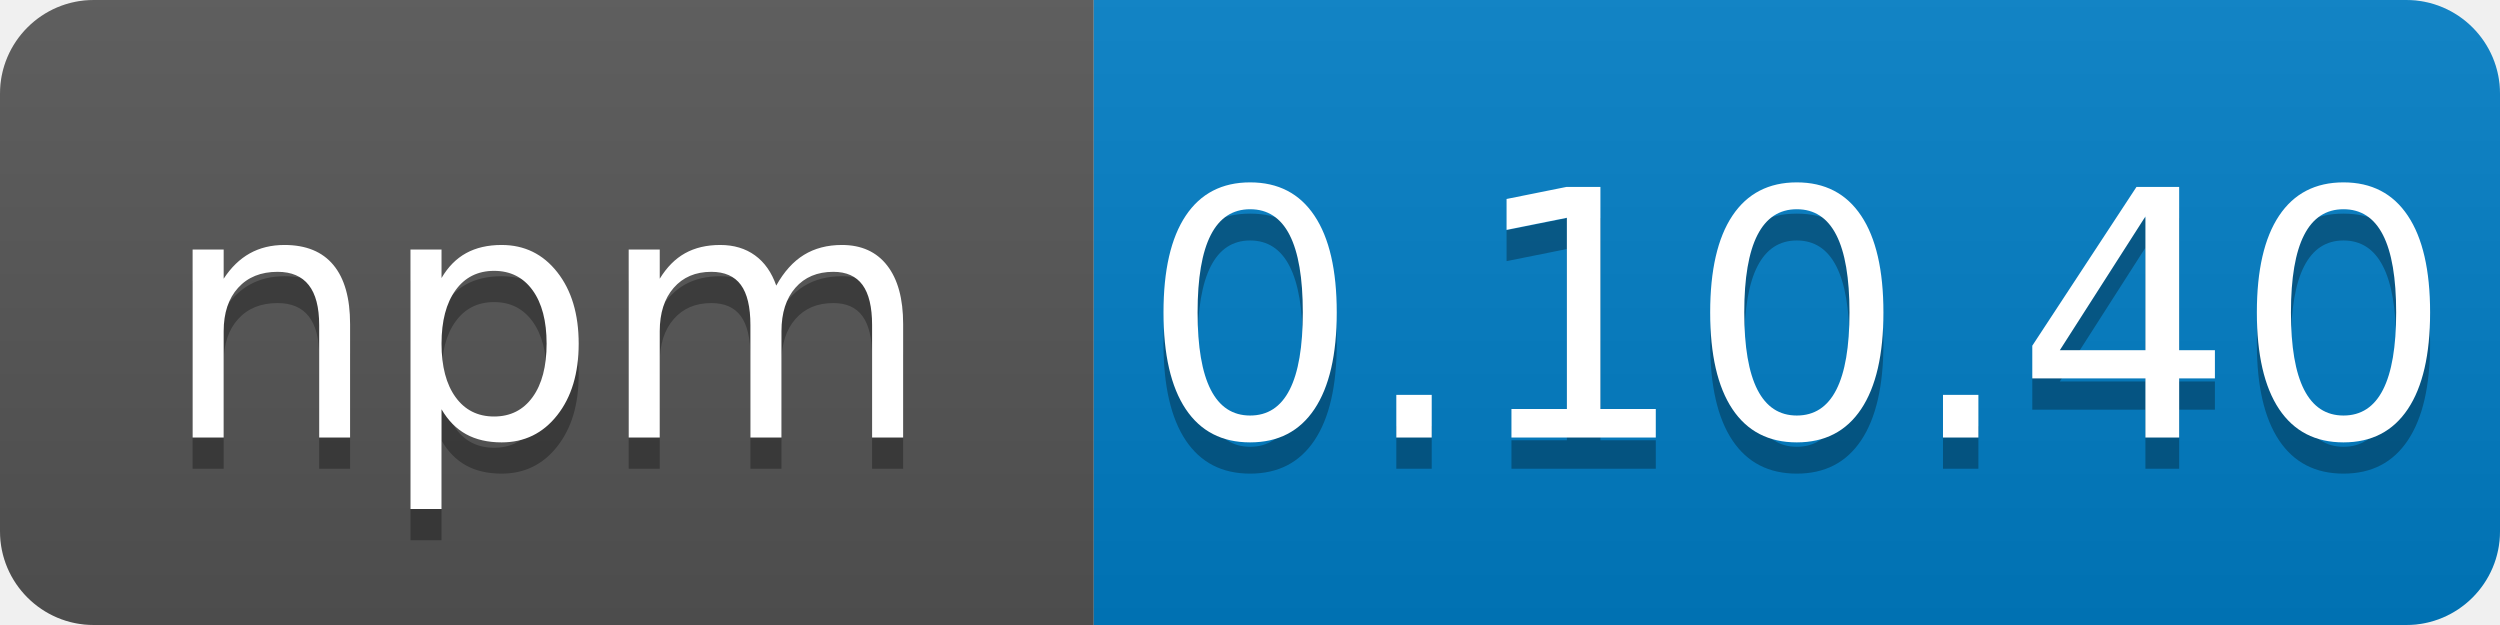
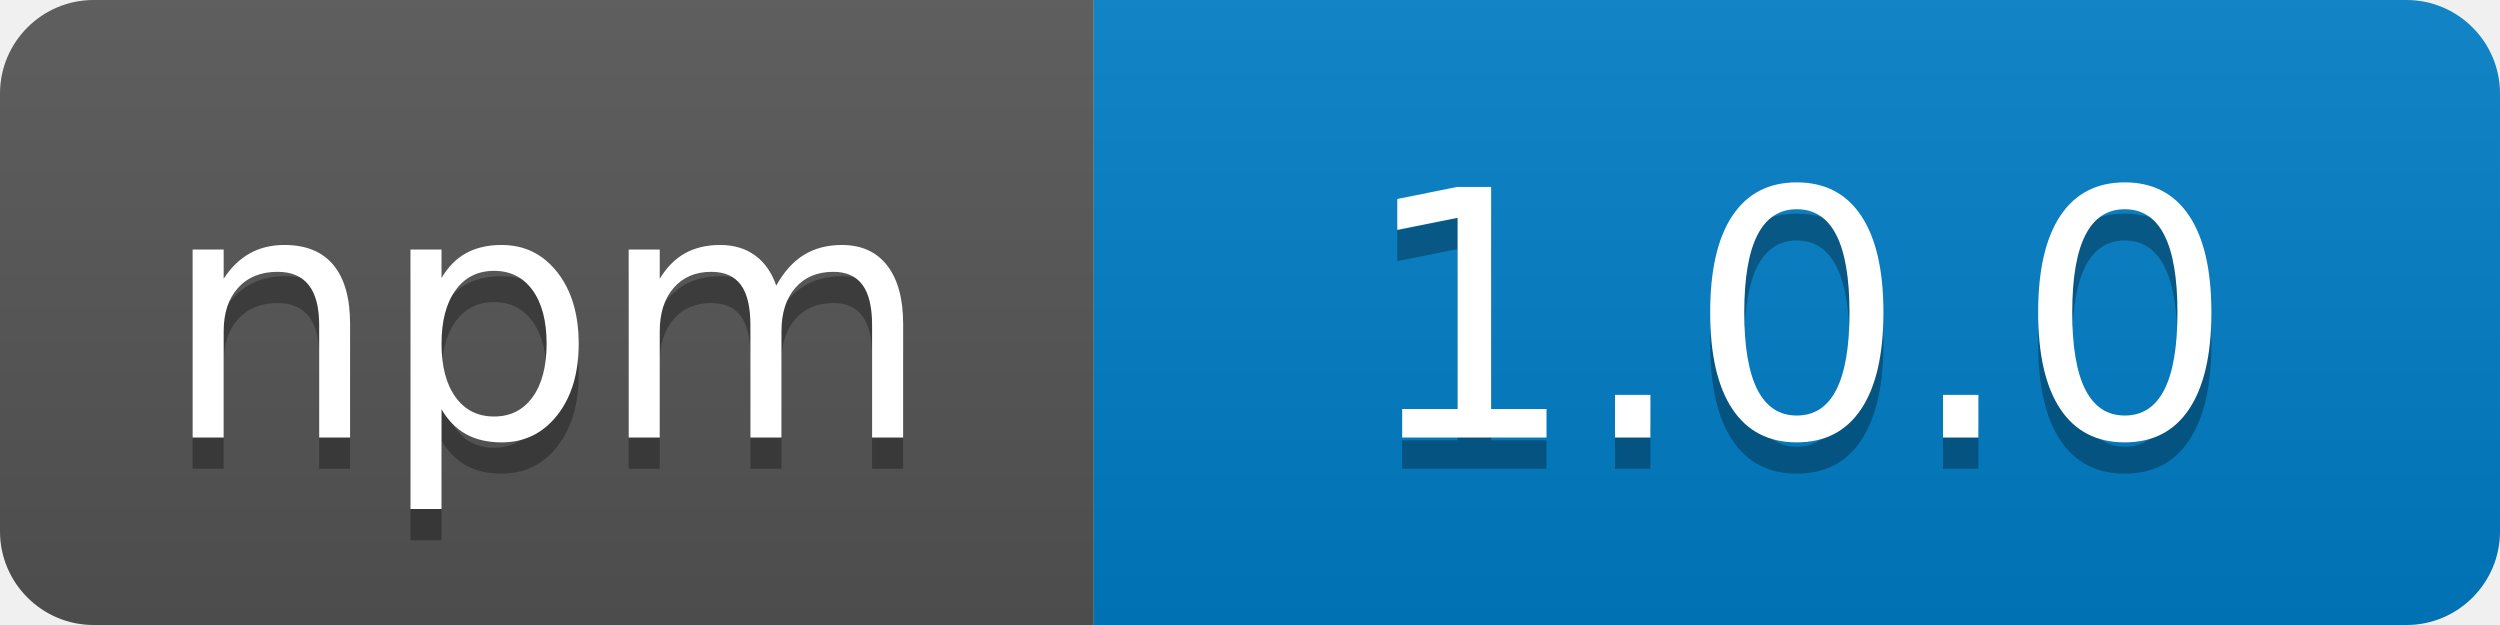
<svg xmlns="http://www.w3.org/2000/svg" width="80" height="20">
  <linearGradient id="b" x2="0" y2="100%">
    <stop offset="0" stop-color="#bbb" stop-opacity=".1" />
    <stop offset="1" stop-opacity=".1" />
  </linearGradient>
  <clipPath id="a">
    <rect width="80" height="20" rx="3" fill="#fff" />
  </clipPath>
  <g clip-path="url(#a)">
    <path fill="#555" d="M0 0h35v20H0z" />
    <path fill="#007ec6" d="M35 0h45v20H35z" />
    <path fill="url(#b)" d="M0 0h80v20H0z" />
  </g>
  <g fill="#fff" text-anchor="middle" font-family="DejaVu Sans,Verdana,Geneva,sans-serif" font-size="110">
    <text x="175" y="150" fill="#010101" fill-opacity=".3" transform="scale(.1)" textLength="250">npm</text>
    <text x="175" y="140" transform="scale(.1)" textLength="250">npm</text>
-     <text x="575" y="150" fill="#010101" fill-opacity=".3" transform="scale(.1)" textLength="420">0.10.40</text>
-     <text x="575" y="140" transform="scale(.1)" textLength="420">0.10.40</text>
+     <text x="575" y="150" fill="#010101" fill-opacity=".3" transform="scale(.1)" textLength="300">1.0.0</text>
+     <text x="575" y="140" transform="scale(.1)" textLength="300">1.0.0</text>
  </g>
</svg>
